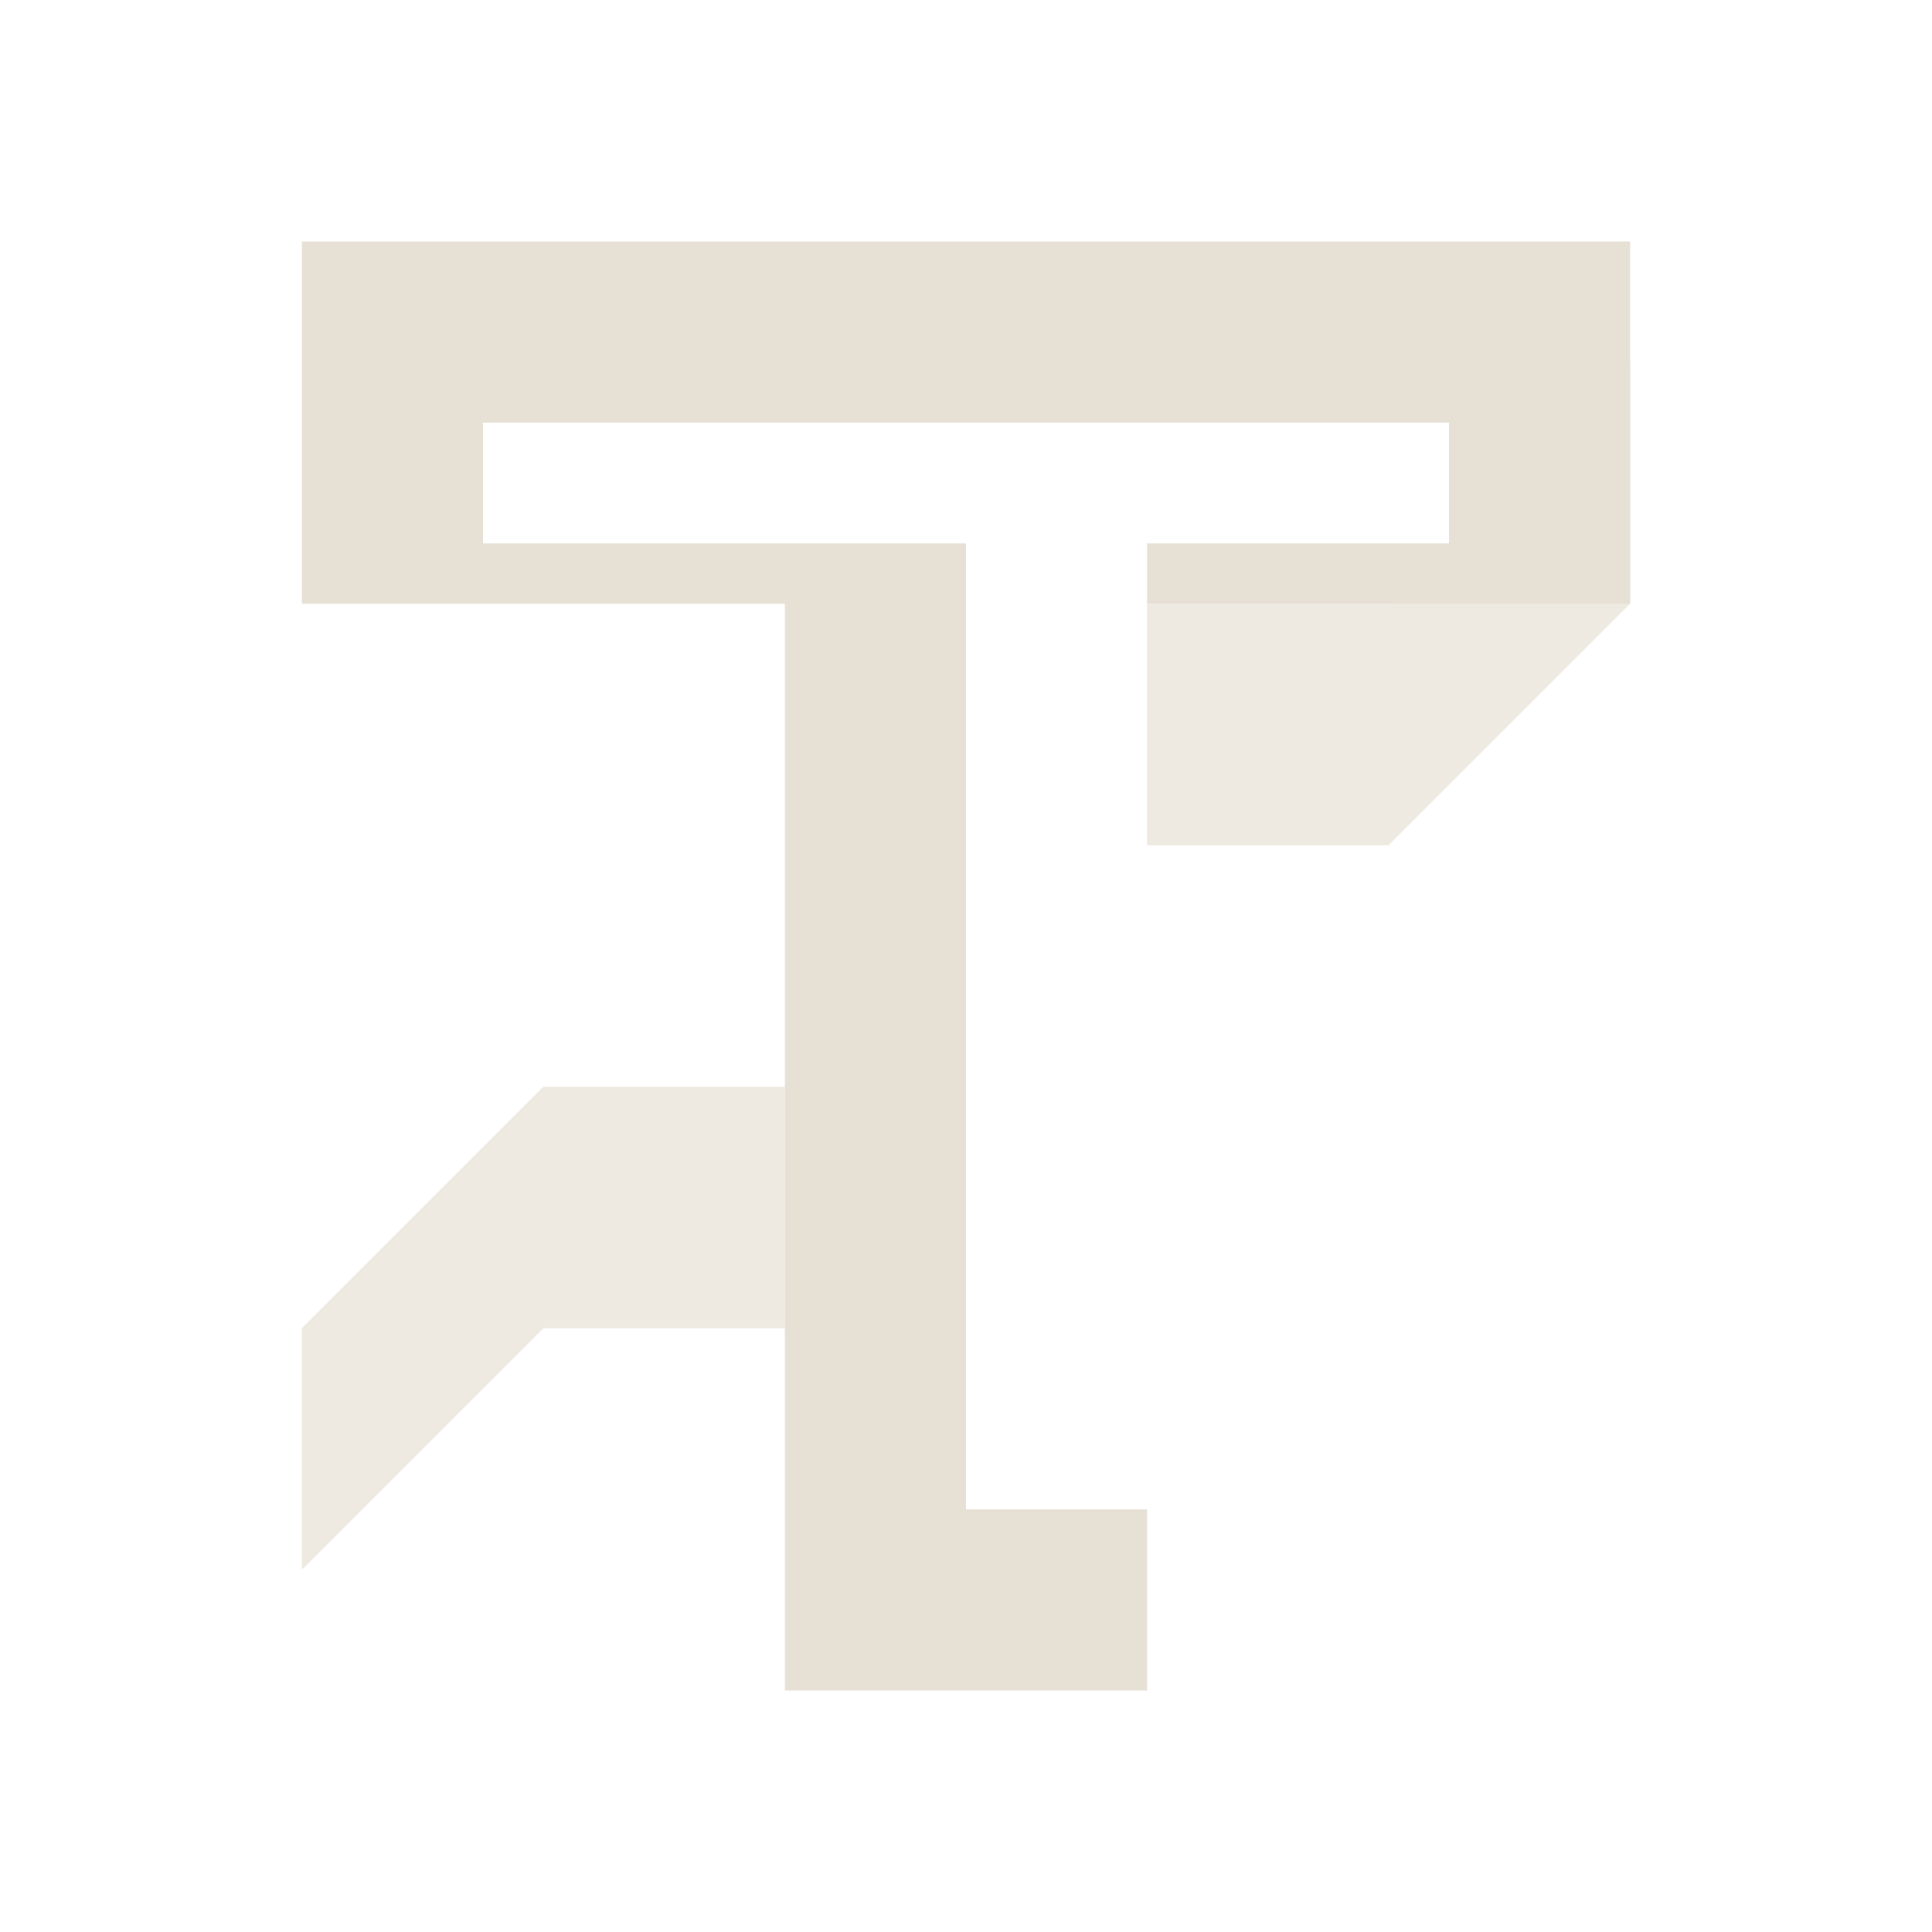
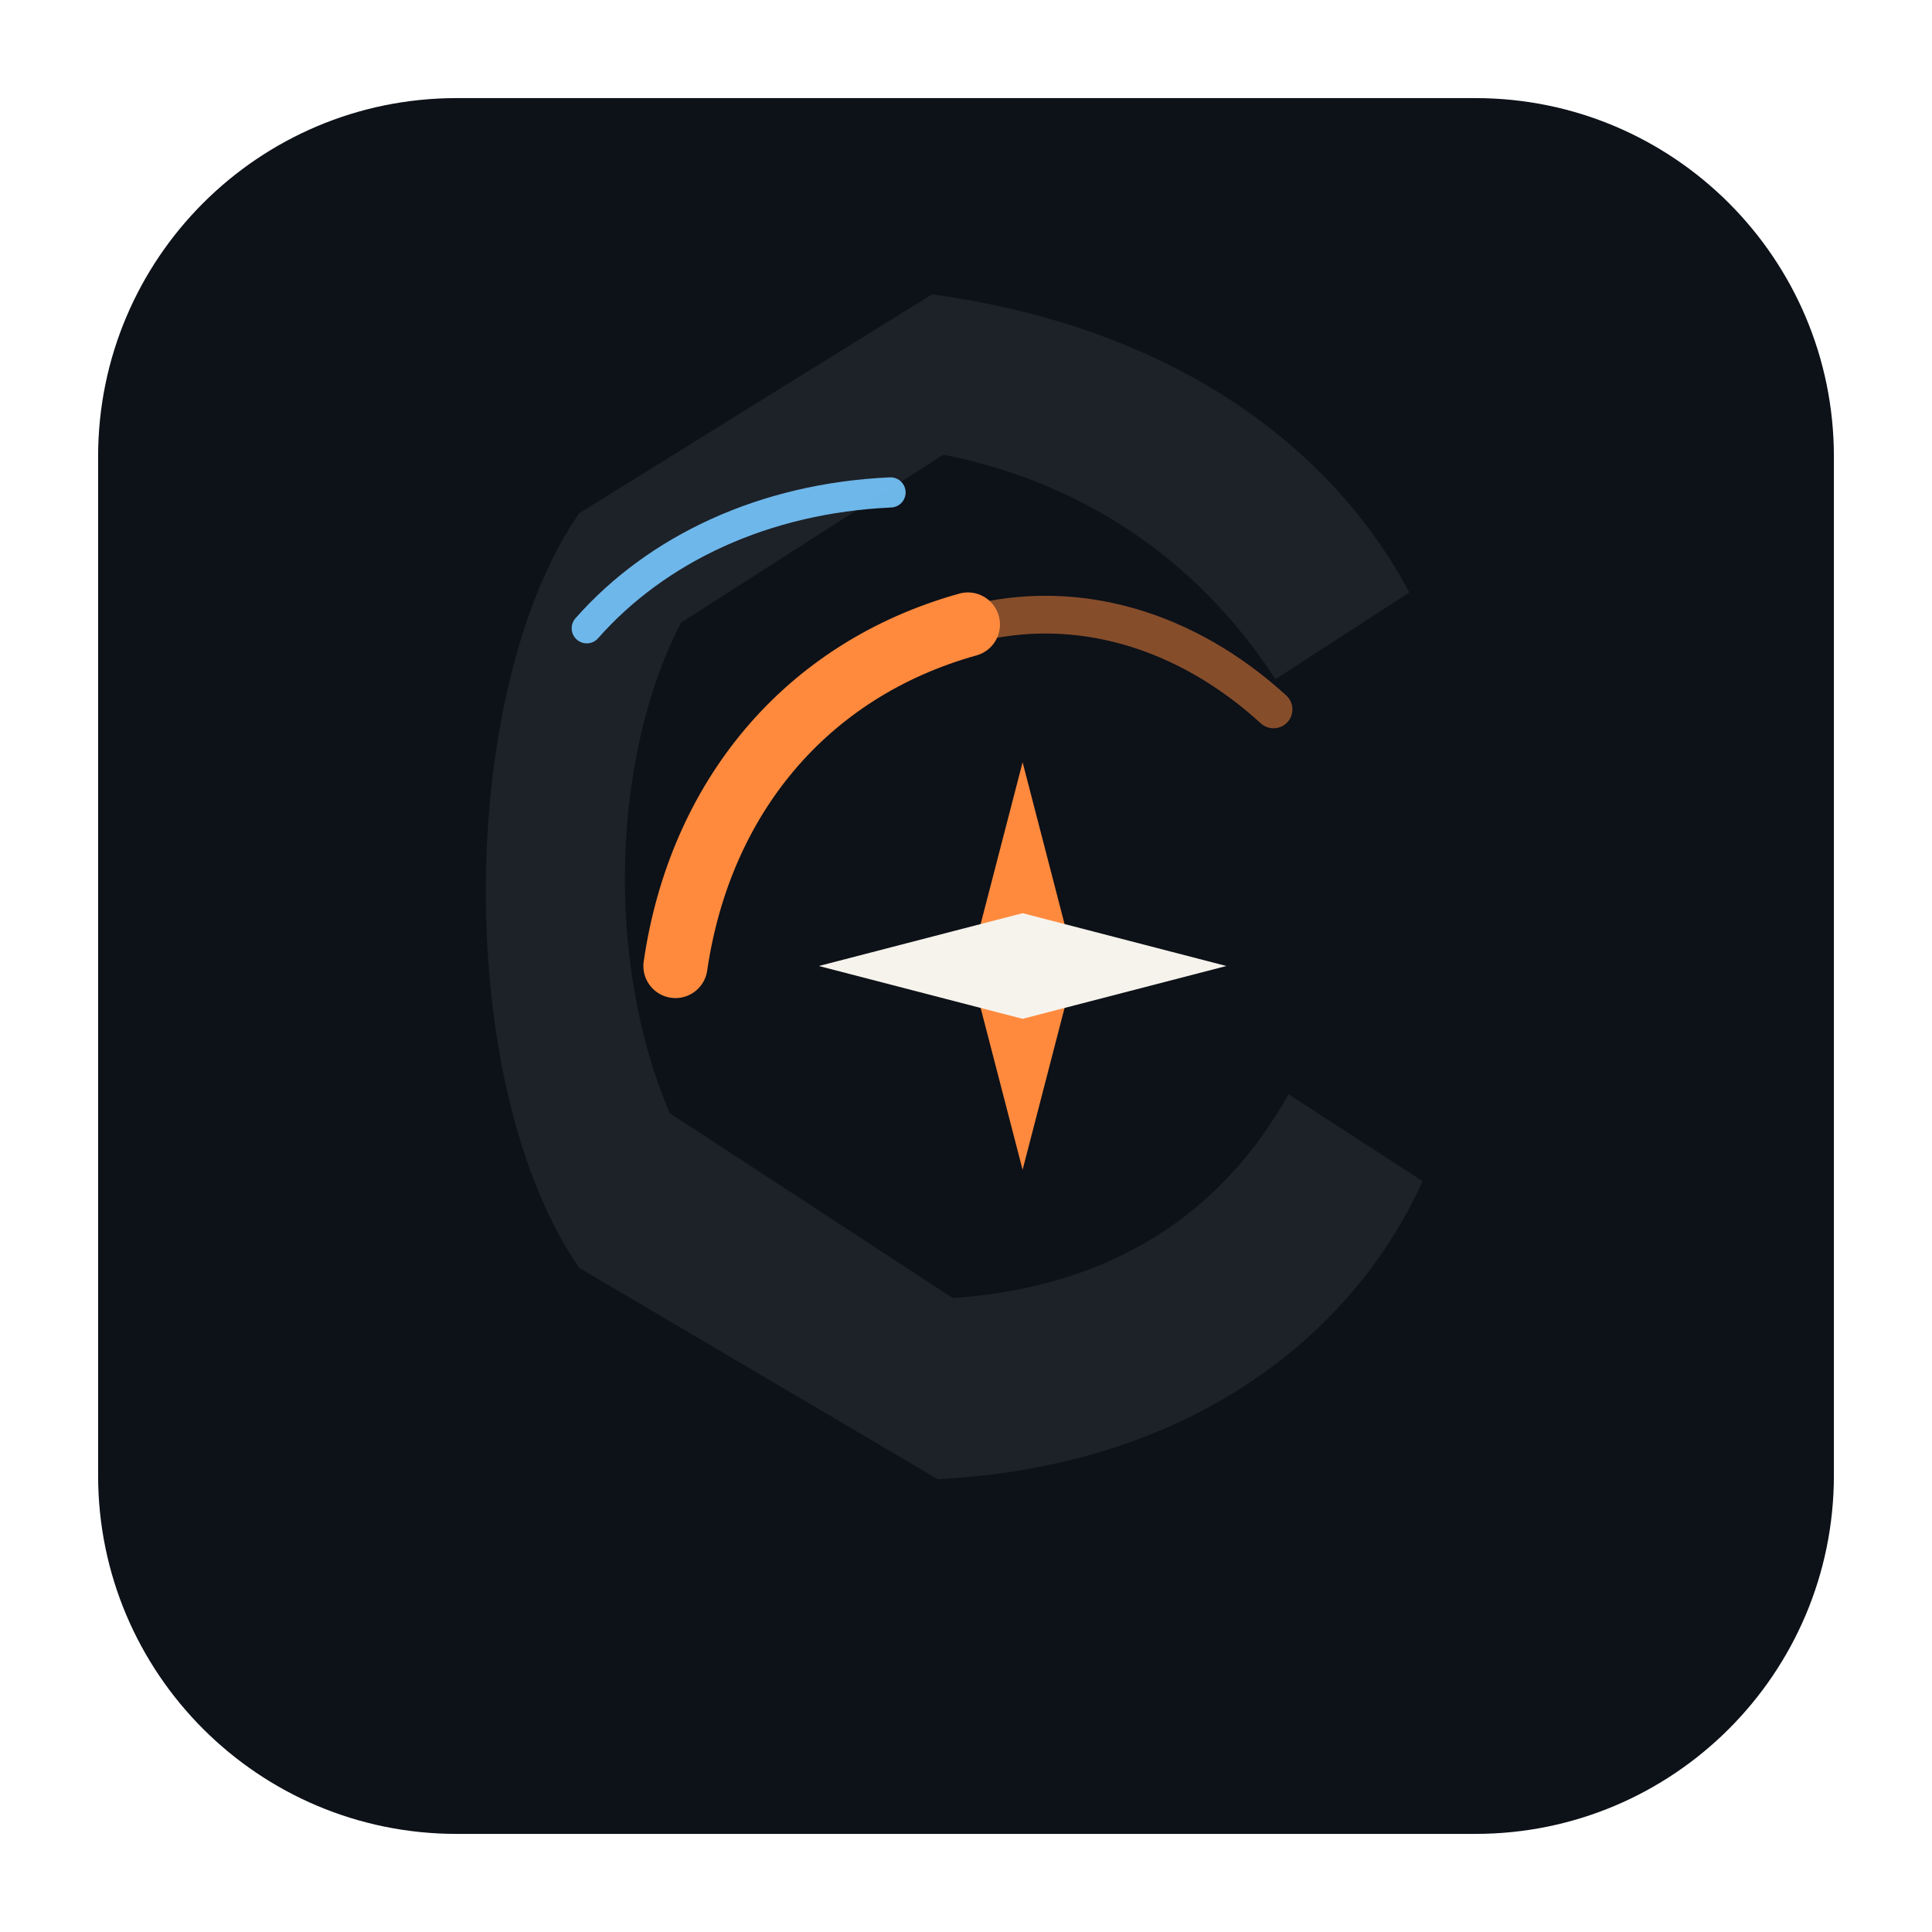
- <svg xmlns="http://www.w3.org/2000/svg" viewBox="0 0 256 256" role="img" aria-labelledby="title desc">
-   <path fill="#E7E0D5" fill-rule="evenodd" d="M40 32h176v48h-64v144H104V80H40V32Zm24 24v16h64v128h24V72h40V56H64Z" />
-   <path fill="#E7E0D5" d="m40 176 32-32h32v32H72l-32 32v-32Zm176-96-32 32h-32V80h32l32-32v32Z" opacity=".72" />
+ <svg xmlns="http://www.w3.org/2000/svg" viewBox="0 0 1024 1024" role="img" aria-labelledby="title desc">
+   <rect x="52" y="52" width="920" height="920" rx="190" fill="#0D1118" />
+   <path d="M307 272 L494 156 C625 174 707 239 747 314 L676 360 C639 303 581 257 500 241 L361 330 C325 399 320 508 355 590 L505 688 C591 682 648 642 683 580 L754 626 C718 706 633 777 497 784 L307 672 C240 575 242 366 307 272 Z" fill="#1D2128" />
+   <path d="M311 333 C348 291 405 264 472 261" fill="none" stroke="#77C8FF" stroke-width="16" stroke-linecap="round" opacity=".9" />
+   <path d="M358 512 C371 423 427 355 513 331" fill="none" stroke="#FF8A3D" stroke-width="34" stroke-linecap="round" />
+   <path d="M514 331 C571 316 629 334 675 376" fill="none" stroke="#FF8A3D" stroke-width="20" stroke-linecap="round" opacity=".5" />
+   <path d="M542 404 L570 512 L542 620 L514 512 Z" fill="#FF8A3D" />
+   <path d="M434 512 L542 484 L650 512 L542 540 Z" fill="#F6F3EC" />
</svg>
